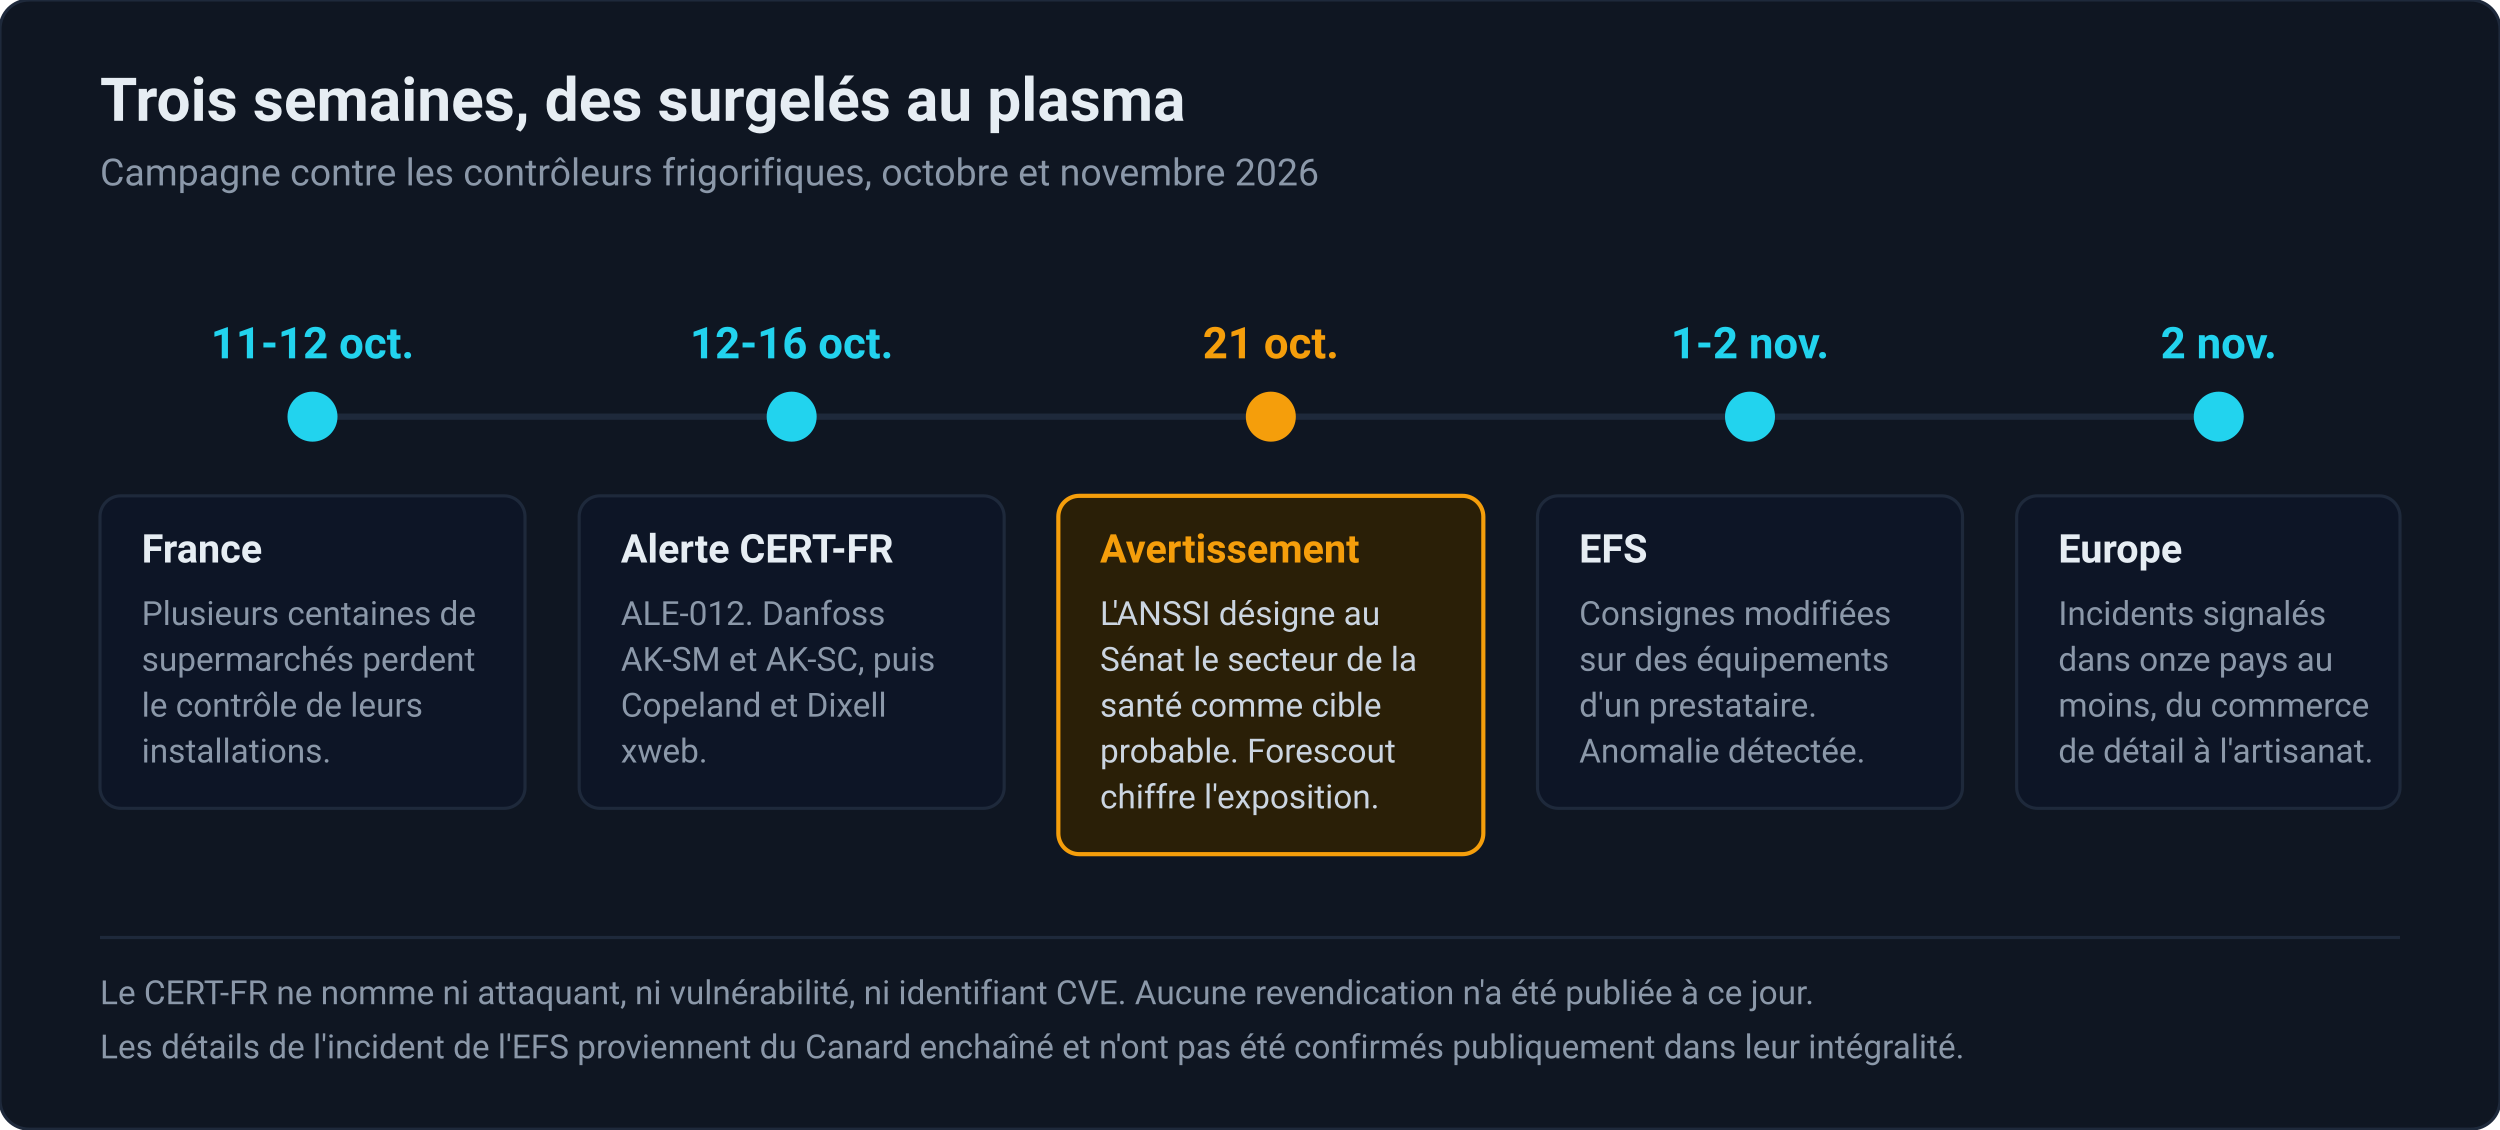
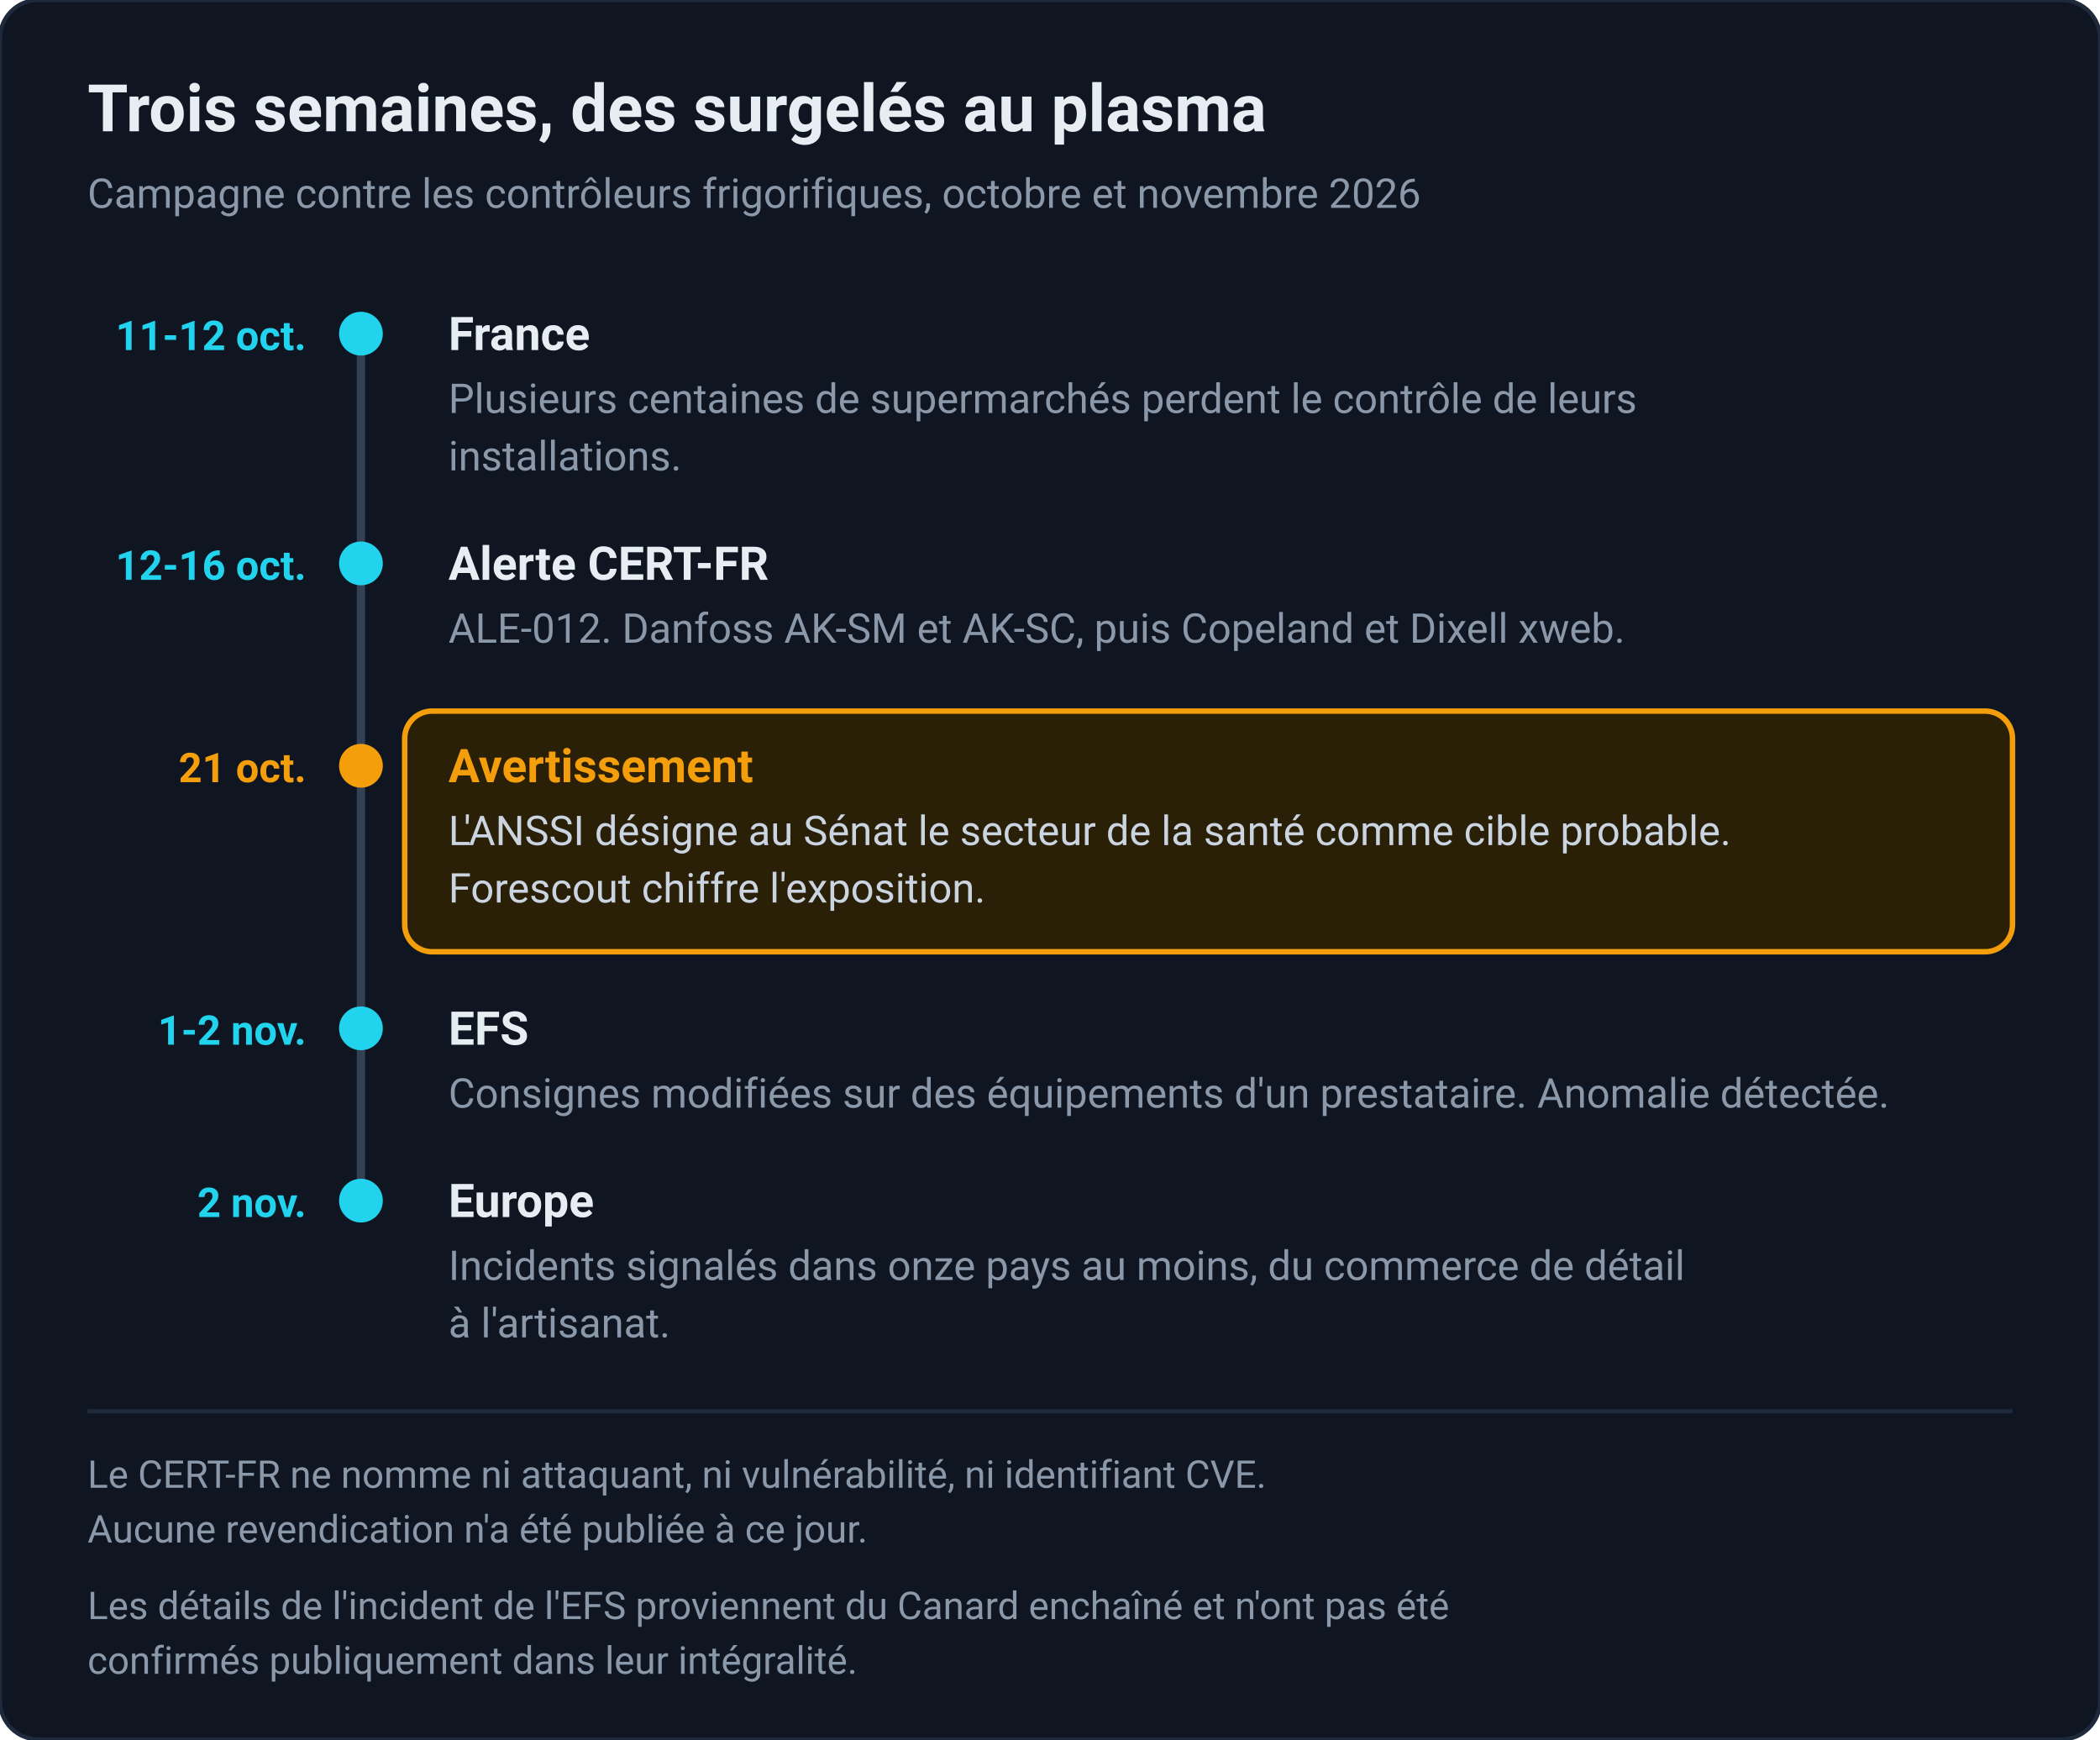
- <svg xmlns="http://www.w3.org/2000/svg" width="1200" height="542" viewBox="0 0 1200 542" role="img" aria-labelledby="tf1">
-   <rect width="1200" height="542" rx="14" fill="#0f1622" stroke="#1e293b" stroke-width="1.5" />
+ <svg xmlns="http://www.w3.org/2000/svg" width="768" height="636" viewBox="0 0 768 636" role="img" aria-labelledby="tf1">
+   <rect width="768" height="636" rx="14" fill="#0f1622" stroke="#1e293b" stroke-width="1.5" />
  <g font-family="system-ui, -apple-system, 'Segoe UI', Roboto, sans-serif">
-     <text x="48" y="58" font-size="29" font-weight="600" fill="#e6edf3">Trois semaines, des surgelés au plasma</text>
-     <text x="48" y="89" font-size="18" fill="#8b98a9">Campagne contre les contrôleurs frigorifiques, octobre et novembre 2026</text>
-     <line x1="150" y1="200" x2="1065" y2="200" stroke="#1e293b" stroke-width="3" />
-     <circle cx="150" cy="200" r="12" fill="#22d3ee" />
-     <circle cx="380" cy="200" r="12" fill="#22d3ee" />
-     <circle cx="610" cy="200" r="12" fill="#f59e0b" />
-     <circle cx="840" cy="200" r="12" fill="#22d3ee" />
-     <circle cx="1065" cy="200" r="12" fill="#22d3ee" />
-     <g font-size="21" font-weight="700" fill="#22d3ee" text-anchor="middle">
-       <text x="150" y="172">11-12 oct.</text>
-       <text x="380" y="172">12-16 oct.</text>
-       <text x="840" y="172">1-2 nov.</text>
-       <text x="1065" y="172">2 nov.</text>
+     <text x="32" y="48" font-size="24" font-weight="600" fill="#e6edf3">Trois semaines, des surgelés au plasma</text>
+     <text x="32" y="76" font-size="15" fill="#8b98a9">Campagne contre les contrôleurs frigorifiques, octobre et novembre 2026</text>
+     <rect x="148" y="260" width="588" height="88" rx="10" fill="#2a1f07" stroke="#f59e0b" stroke-width="2" />
+     <line x1="132" y1="122" x2="132" y2="440" stroke="#334155" stroke-width="3" />
+     <circle cx="132" cy="122" r="8" fill="#22d3ee" />
+     <circle cx="132" cy="206" r="8" fill="#22d3ee" />
+     <circle cx="132" cy="280" r="8" fill="#f59e0b" />
+     <circle cx="132" cy="376" r="8" fill="#22d3ee" />
+     <circle cx="132" cy="439" r="8" fill="#22d3ee" />
+     <g font-size="15" font-weight="700" fill="#22d3ee" text-anchor="end">
+       <text x="112" y="128">11-12 oct.</text>
+       <text x="112" y="212">12-16 oct.</text>
+       <text x="112" y="382">1-2 nov.</text>
+       <text x="112" y="445">2 nov.</text>
    </g>
-     <text x="610" y="172" font-size="21" font-weight="700" fill="#f59e0b" text-anchor="middle">21 oct.</text>
-     <g>
-       <rect x="48" y="238" width="204" height="150" rx="10" fill="#0d1526" stroke="#1e293b" stroke-width="1.5" />
-       <text x="68" y="270" font-size="19" font-weight="600" fill="#e6edf3">France</text>
-       <text x="68" y="300" font-size="16" fill="#8b98a9">
-         <tspan x="68">Plusieurs centaines de</tspan>
-         <tspan x="68" dy="22">supermarchés perdent</tspan>
-         <tspan x="68" dy="22">le contrôle de leurs</tspan>
-         <tspan x="68" dy="22">installations.</tspan>
-       </text>
+     <text x="112" y="286" font-size="15" font-weight="700" fill="#f59e0b" text-anchor="end">21 oct.</text>
+     <text x="164" y="128" font-size="17" font-weight="600" fill="#e6edf3">France</text>
+     <text x="164" y="151" font-size="15" fill="#8b98a9">
+       <tspan x="164">Plusieurs centaines de supermarchés perdent le contrôle de leurs</tspan>
+       <tspan x="164" dy="21">installations.</tspan>
+     </text>
+     <text x="164" y="212" font-size="17" font-weight="600" fill="#e6edf3">Alerte CERT-FR</text>
+     <text x="164" y="235" font-size="15" fill="#8b98a9">ALE-012. Danfoss AK-SM et AK-SC, puis Copeland et Dixell xweb.</text>
+     <text x="164" y="286" font-size="17" font-weight="600" fill="#f59e0b">Avertissement</text>
+     <text x="164" y="309" font-size="15" fill="#cbd5e1">
+       <tspan x="164">L'ANSSI désigne au Sénat le secteur de la santé comme cible probable.</tspan>
+       <tspan x="164" dy="21">Forescout chiffre l'exposition.</tspan>
+     </text>
+     <text x="164" y="382" font-size="17" font-weight="600" fill="#e6edf3">EFS</text>
+     <text x="164" y="405" font-size="15" fill="#8b98a9">Consignes modifiées sur des équipements d'un prestataire. Anomalie détectée.</text>
+     <text x="164" y="445" font-size="17" font-weight="600" fill="#e6edf3">Europe</text>
+     <text x="164" y="468" font-size="15" fill="#8b98a9">
+       <tspan x="164">Incidents signalés dans onze pays au moins, du commerce de détail</tspan>
+       <tspan x="164" dy="21">à l'artisanat.</tspan>
+     </text>
+     <line x1="32" y1="516" x2="736" y2="516" stroke="#1e293b" stroke-width="1.5" />
+     <g font-size="14" fill="#8b98a9">
+       <text x="32" y="544">Le CERT-FR ne nomme ni attaquant, ni vulnérabilité, ni identifiant CVE.</text>
+       <text x="32" y="564">Aucune revendication n'a été publiée à ce jour.</text>
+       <text x="32" y="592">Les détails de l'incident de l'EFS proviennent du Canard enchaîné et n'ont pas été</text>
+       <text x="32" y="612">confirmés publiquement dans leur intégralité.</text>
    </g>
-     <g>
-       <rect x="278" y="238" width="204" height="150" rx="10" fill="#0d1526" stroke="#1e293b" stroke-width="1.5" />
-       <text x="298" y="270" font-size="19" font-weight="600" fill="#e6edf3">Alerte CERT-FR</text>
-       <text x="298" y="300" font-size="16" fill="#8b98a9">
-         <tspan x="298">ALE-012. Danfoss</tspan>
-         <tspan x="298" dy="22">AK-SM et AK-SC, puis</tspan>
-         <tspan x="298" dy="22">Copeland et Dixell</tspan>
-         <tspan x="298" dy="22">xweb.</tspan>
-       </text>
-     </g>
-     <g>
-       <rect x="508" y="238" width="204" height="172" rx="10" fill="#2a1f07" stroke="#f59e0b" stroke-width="2" />
-       <text x="528" y="270" font-size="19" font-weight="600" fill="#f59e0b">Avertissement</text>
-       <text x="528" y="300" font-size="16" fill="#cbd5e1">
-         <tspan x="528">L'ANSSI désigne au</tspan>
-         <tspan x="528" dy="22">Sénat le secteur de la</tspan>
-         <tspan x="528" dy="22">santé comme cible</tspan>
-         <tspan x="528" dy="22">probable. Forescout</tspan>
-         <tspan x="528" dy="22">chiffre l'exposition.</tspan>
-       </text>
-     </g>
-     <g>
-       <rect x="738" y="238" width="204" height="150" rx="10" fill="#0d1526" stroke="#1e293b" stroke-width="1.5" />
-       <text x="758" y="270" font-size="19" font-weight="600" fill="#e6edf3">EFS</text>
-       <text x="758" y="300" font-size="16" fill="#8b98a9">
-         <tspan x="758">Consignes modifiées</tspan>
-         <tspan x="758" dy="22">sur des équipements</tspan>
-         <tspan x="758" dy="22">d'un prestataire.</tspan>
-         <tspan x="758" dy="22">Anomalie détectée.</tspan>
-       </text>
-     </g>
-     <g>
-       <rect x="968" y="238" width="184" height="150" rx="10" fill="#0d1526" stroke="#1e293b" stroke-width="1.5" />
-       <text x="988" y="270" font-size="19" font-weight="600" fill="#e6edf3">Europe</text>
-       <text x="988" y="300" font-size="16" fill="#8b98a9">
-         <tspan x="988">Incidents signalés</tspan>
-         <tspan x="988" dy="22">dans onze pays au</tspan>
-         <tspan x="988" dy="22">moins, du commerce</tspan>
-         <tspan x="988" dy="22">de détail à l'artisanat.</tspan>
-       </text>
-     </g>
-     <line x1="48" y1="450" x2="1152" y2="450" stroke="#1e293b" stroke-width="1.5" />
-     <text x="48" y="482" font-size="16" fill="#8b98a9">Le CERT-FR ne nomme ni attaquant, ni vulnérabilité, ni identifiant CVE. Aucune revendication n'a été publiée à ce jour.</text>
-     <text x="48" y="508" font-size="16" fill="#8b98a9">Les détails de l'incident de l'EFS proviennent du Canard enchaîné et n'ont pas été confirmés publiquement dans leur intégralité.</text>
  </g>
</svg>
